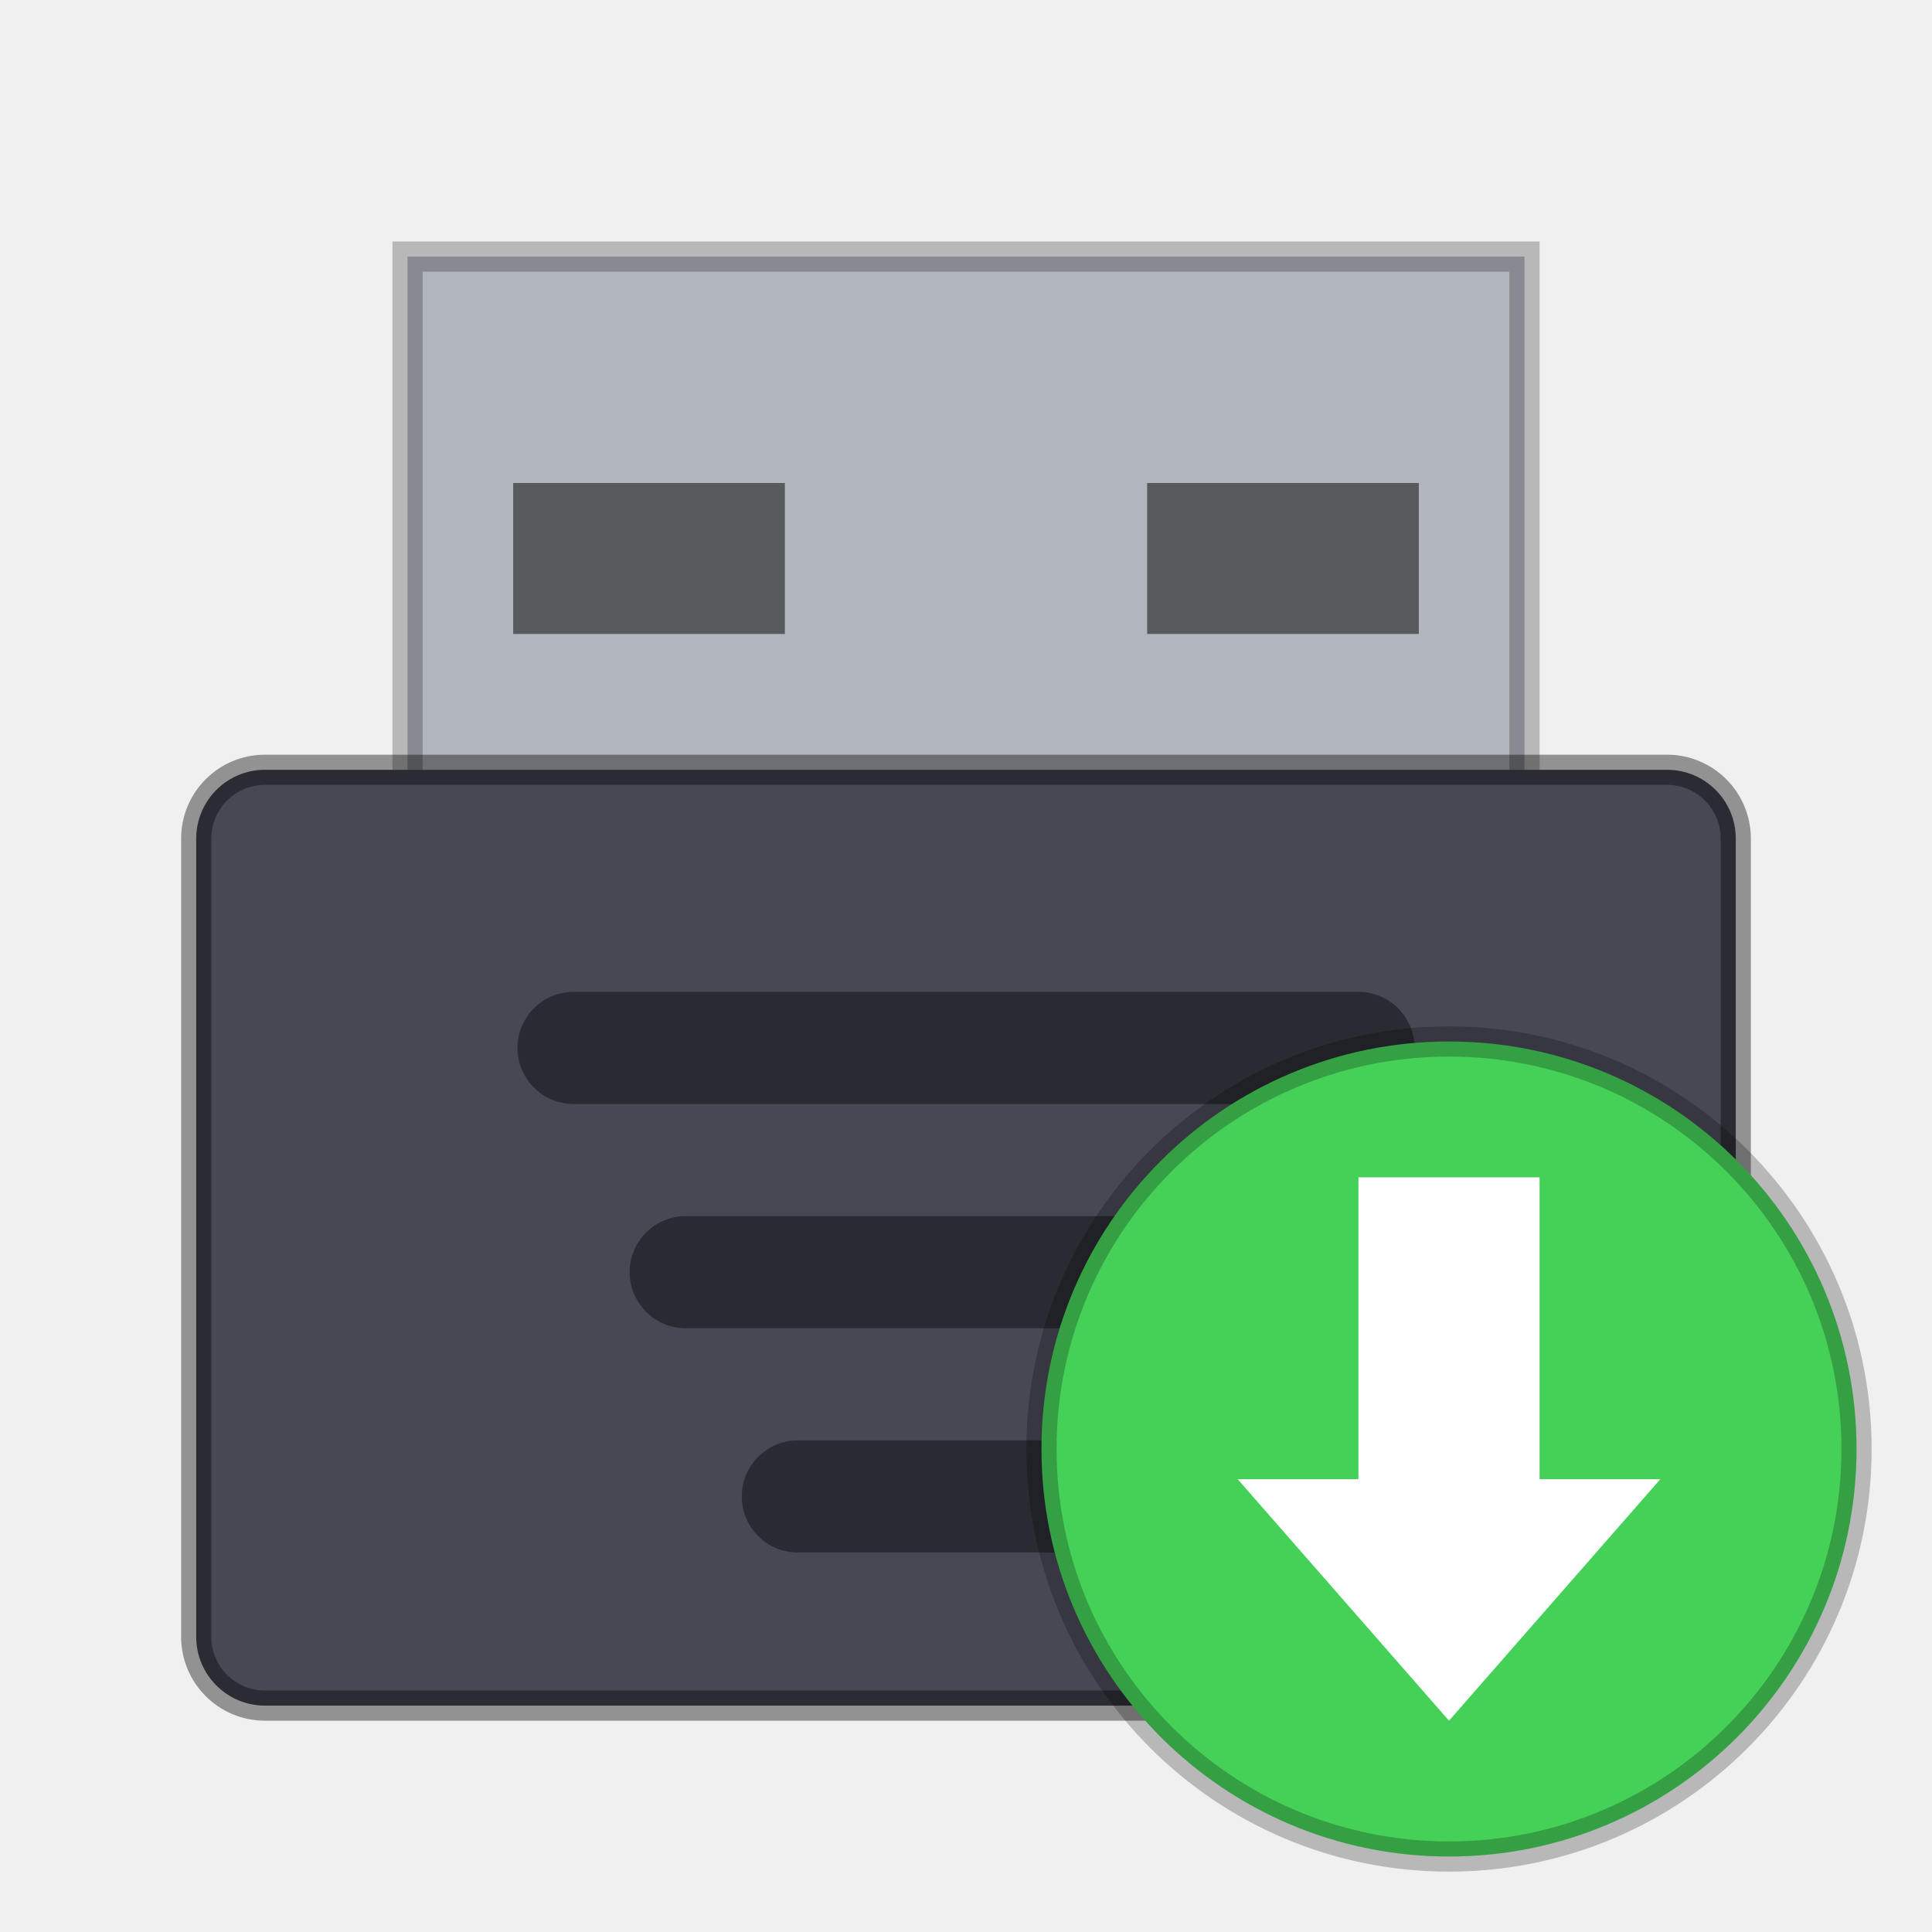
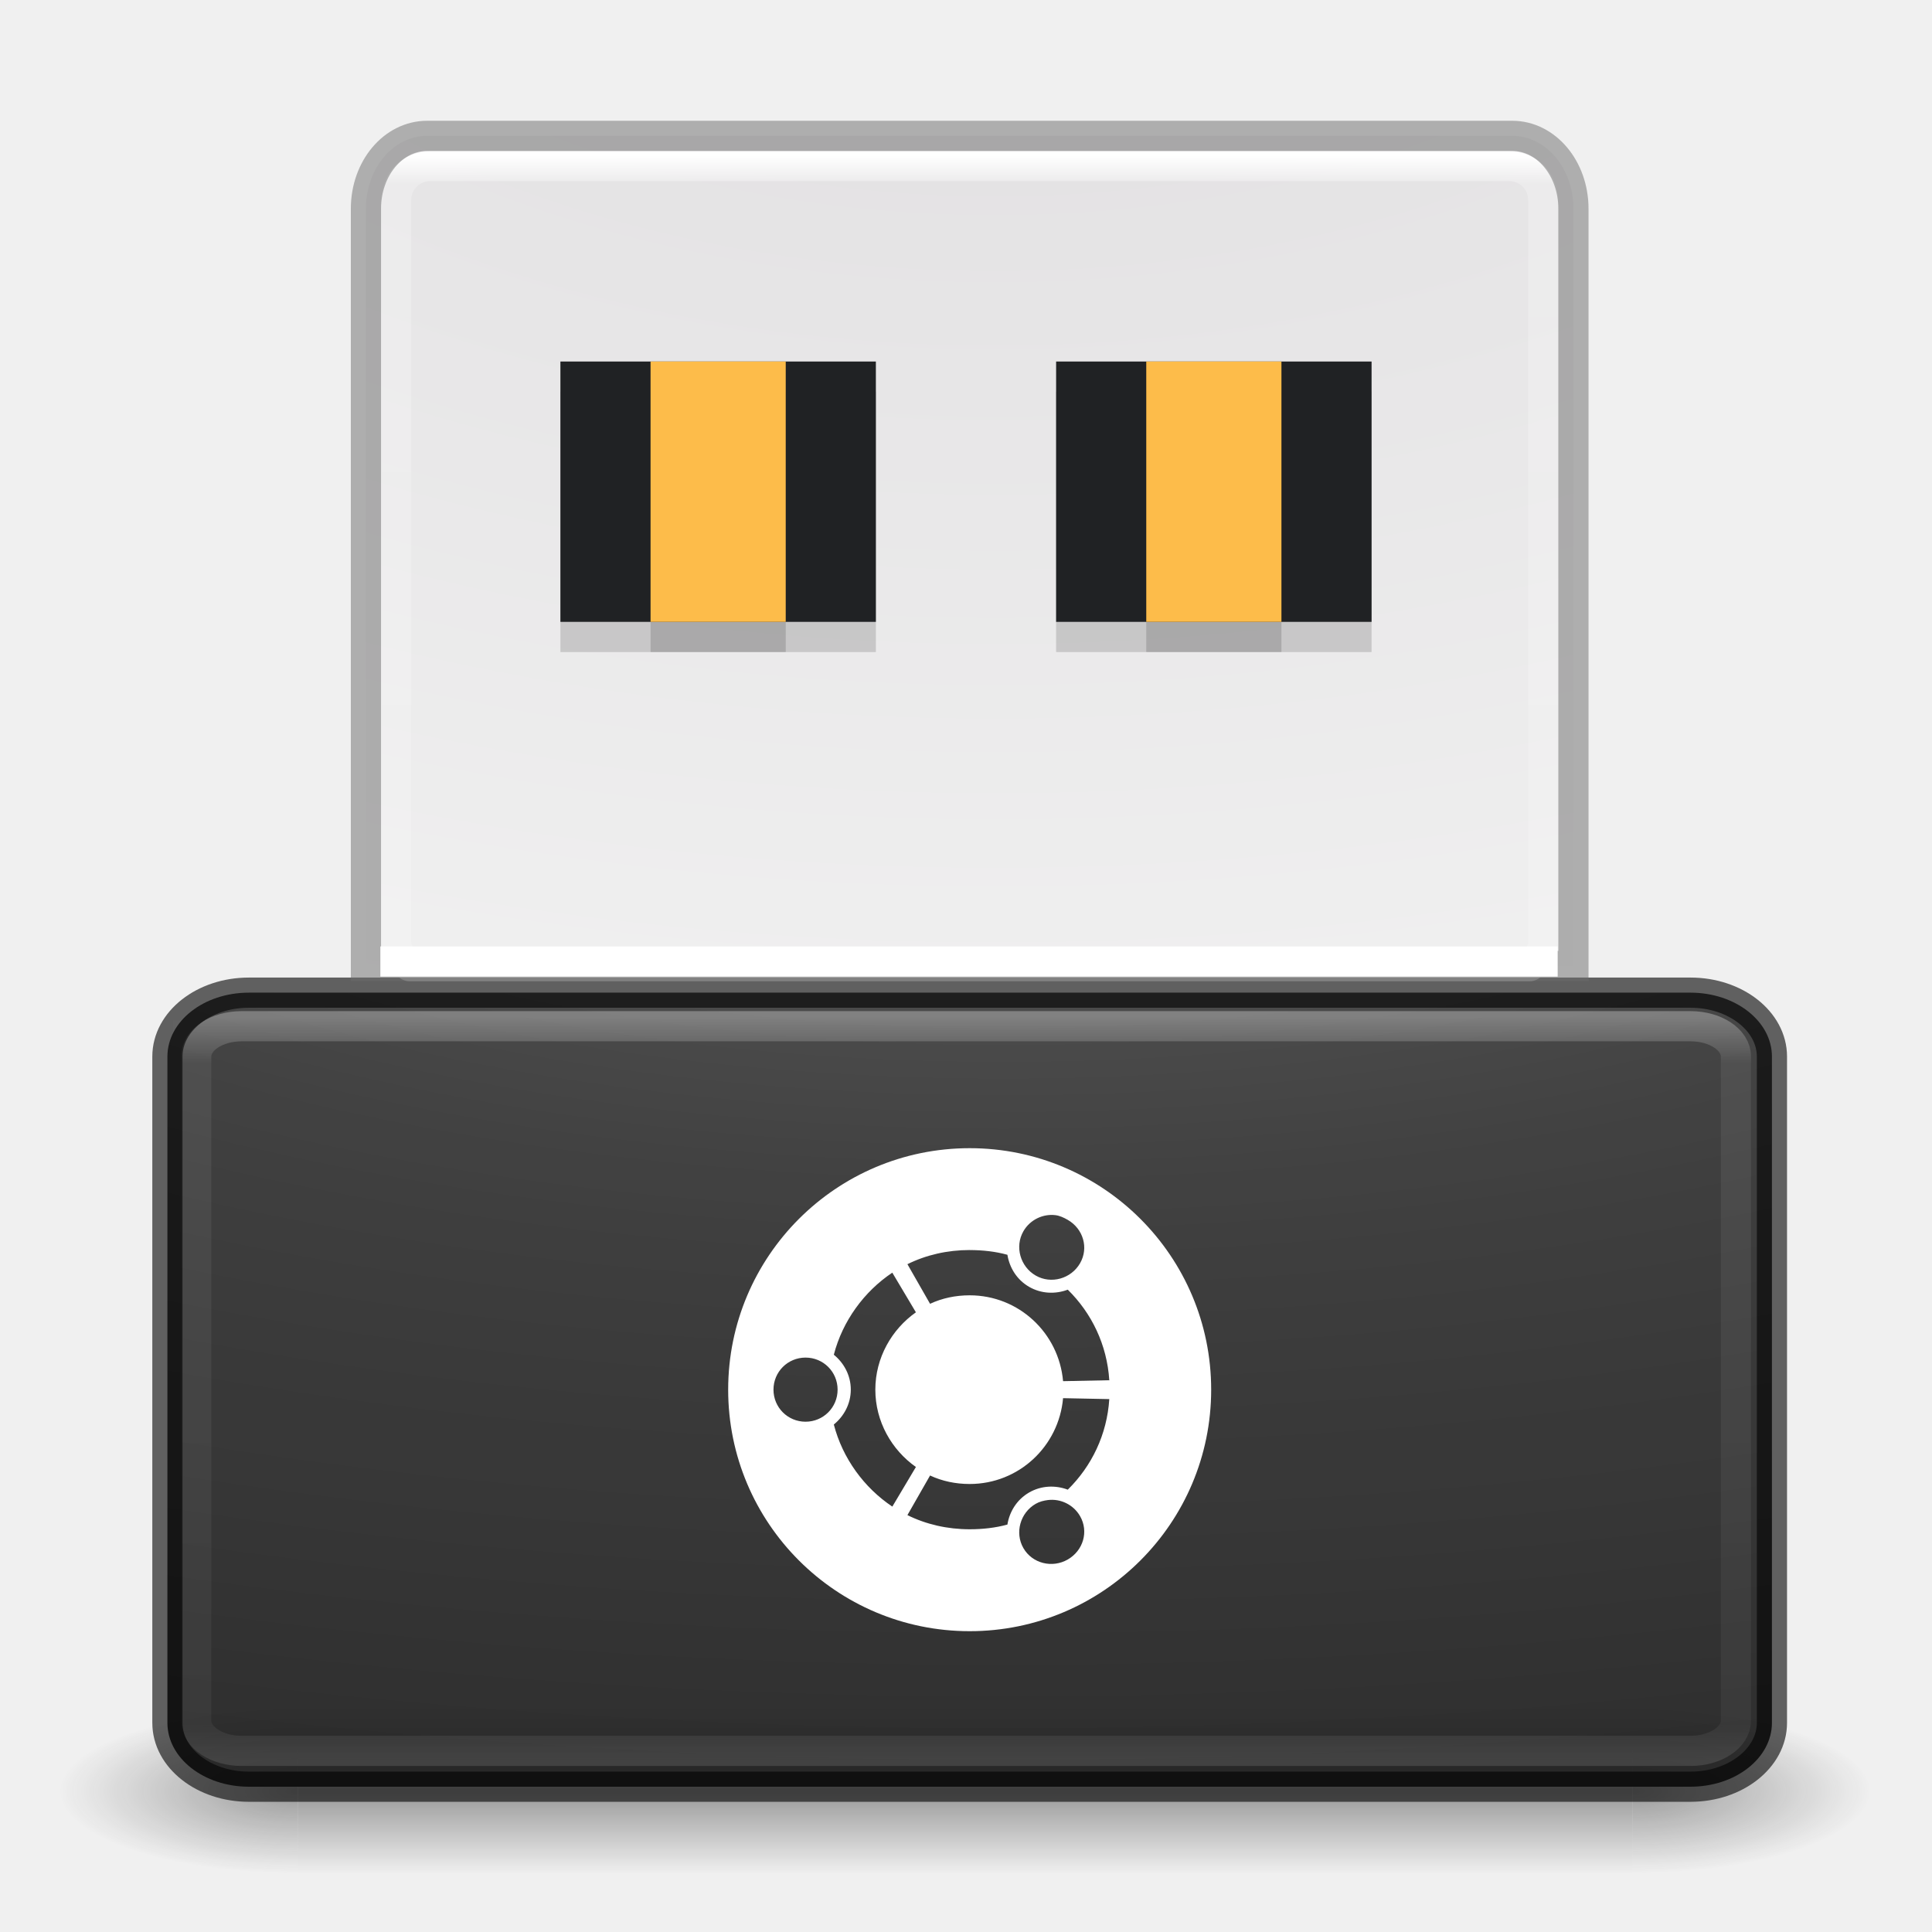
- <svg xmlns="http://www.w3.org/2000/svg" width="64" height="64" version="1">
-   <g transform="translate(2.286 3.143) scale(.92857)" stroke-width="1.077">
-     <path fill="#b1b6bd" stroke="#000" stroke-opacity=".235" d="M12.077 5.769h39.846v20.462H12.077z" />
-     <rect ry="2.455" rx="2.452" y="24.077" x="4.538" height="33.385" width="54.923" fill="#464854" stroke="#000" stroke-opacity=".392" />
-     <rect ry="2" rx="2" y="32" x="16" height="4" width="32" opacity=".4" />
-     <rect ry="2" rx="2" y="40" x="20" height="4" width="24" opacity=".4" />
-     <rect ry="2" rx="2" y="48" x="24" height="4" width="16" opacity=".4" />
-     <path opacity=".5" d="M15.846 13.846h9.692v5.385h-9.692zm22.616 0h9.692v5.385h-9.692z" />
+ <svg xmlns="http://www.w3.org/2000/svg" xmlns:xlink="http://www.w3.org/1999/xlink" width="64" height="64" id="svg5453" version="1.1">
+   <defs id="defs5455">
+     <linearGradient id="linearGradient4159">
+       <stop id="stop4161" offset="0" style="stop-color:#1d1e1e;stop-opacity:1" />
+       <stop id="stop4163" offset="1" style="stop-color:#5f656c;stop-opacity:1;" />
+     </linearGradient>
+     <linearGradient xlink:href="#linearGradient4410" id="linearGradient4346" x1="5" y1="14" x2="27" y2="36" gradientUnits="userSpaceOnUse" gradientTransform="matrix(2.817753,0,0,2.817753,380.0294,415.8169)" />
+     <linearGradient id="linearGradient4410">
+       <stop style="stop-color:#383e51;stop-opacity:1" offset="0" id="stop4412" />
+       <stop style="stop-color:#655c6f;stop-opacity:0" offset="1" id="stop4414" />
+     </linearGradient>
+     <radialGradient cx="4.993" cy="43.5" r="2.5" fx="4.993" fy="43.5" id="radialGradient3013-896" xlink:href="#linearGradient3688-166-749-2-324" gradientUnits="userSpaceOnUse" gradientTransform="matrix(2.003784,0,0,1.4,27.98813,-17.4)" />
+     <linearGradient id="linearGradient3688-166-749-2-324">
+       <stop id="stop3216" style="stop-color:#181818;stop-opacity:1" offset="0" />
+       <stop id="stop3218" style="stop-color:#181818;stop-opacity:0" offset="1" />
+     </linearGradient>
+     <radialGradient cx="4.993" cy="43.5" r="2.5" fx="4.993" fy="43.5" id="radialGradient3015-826" xlink:href="#linearGradient3688-166-749-2-324" gradientUnits="userSpaceOnUse" gradientTransform="matrix(2.003784,0,0,1.4,-20.01187,-104.4)" />
+     <linearGradient x1="25.058" y1="47.028" x2="25.058" y2="39.999" id="linearGradient4469" xlink:href="#linearGradient3702-501-757-6-946" gradientUnits="userSpaceOnUse" />
+     <linearGradient id="linearGradient3702-501-757-6-946">
+       <stop id="stop3228" style="stop-color:#181818;stop-opacity:0" offset="0" />
+       <stop id="stop3230" style="stop-color:#181818;stop-opacity:1" offset="0.5" />
+       <stop id="stop3232" style="stop-color:#181818;stop-opacity:0" offset="1" />
+     </linearGradient>
+     <linearGradient id="linearGradient3924-2-2-5-8">
+       <stop id="stop3926-9-4-9-6" style="stop-color:#ffffff;stop-opacity:1" offset="0" />
+       <stop id="stop3928-9-8-6-5" style="stop-color:#ffffff;stop-opacity:0.235" offset="0.063" />
+       <stop id="stop3930-3-5-1-7" style="stop-color:#ffffff;stop-opacity:0.157" offset="0.951" />
+       <stop id="stop3932-8-0-4-8" style="stop-color:#ffffff;stop-opacity:0.392" offset="1" />
+     </linearGradient>
+     <linearGradient xlink:href="#linearGradient3924-2-2-5-8" id="linearGradient5019" x1="416.571" y1="517.798" x2="416.571" y2="552.798" gradientUnits="userSpaceOnUse" />
+     <radialGradient cx="7.118" cy="9.957" r="12.672" fx="7.118" fy="9.957" id="radialGradient3988-3" xlink:href="#linearGradient2867-449-88-871-390-598-476-591-434-148-57-177-8-3-3-6-4-8-8-8-5-7" gradientUnits="userSpaceOnUse" gradientTransform="matrix(0,6.164785,-15.29307,0,570.1002,460.439)" />
+     <linearGradient id="linearGradient2867-449-88-871-390-598-476-591-434-148-57-177-8-3-3-6-4-8-8-8-5-7">
+       <stop id="stop3750-1-0-7-6-6-1-3-9-3-9" style="stop-color:#505050;stop-opacity:1" offset="0" />
+       <stop id="stop3752-3-7-4-0-32-8-923-0-7-0" style="stop-color:#2b2b2b;stop-opacity:1" offset="0.262" />
+       <stop id="stop3754-1-8-5-2-7-6-7-1-9-1" style="stop-color:#0a0a0a;stop-opacity:1" offset="0.705" />
+       <stop id="stop3756-1-6-2-6-6-1-96-6-0-1" style="stop-color:#000000;stop-opacity:1" offset="1" />
+     </linearGradient>
+     <linearGradient x1="24" y1="5" x2="24" y2="43" id="linearGradient3180" xlink:href="#linearGradient3924-2-2-5-8" gradientUnits="userSpaceOnUse" gradientTransform="matrix(1.384292,0,0,0.6869135,382.9751,513.409)" />
+     <linearGradient x1="24" y1="5" x2="24" y2="43" id="linearGradient3180-1" xlink:href="#linearGradient3924-2-2-5-8" gradientUnits="userSpaceOnUse" gradientTransform="matrix(1.37852,0,0,0.6487901,383.4896,514.2245)" />
+     <radialGradient gradientTransform="matrix(0,1.231648,-1.625754,0,18.48697,-28.72198)" gradientUnits="userSpaceOnUse" id="radialGradient4536" r="20.397" cy="3.99" cx="23.896">
+       <stop offset="0" style="stop-color:#ffffff;stop-opacity:1" id="stop4538" />
+       <stop offset="0.066" style="stop-color:#dddddd;stop-opacity:1" id="stop4540" />
+       <stop offset="0.661" style="stop-color:#abacae;stop-opacity:1" id="stop4542" />
+       <stop offset="1" style="stop-color:#89898b;stop-opacity:1" id="stop4544" />
+     </radialGradient>
+     <linearGradient xlink:href="#linearGradient3462" id="linearGradient3133" gradientUnits="userSpaceOnUse" gradientTransform="matrix(1.540541,0,0,1.216216,342.5984,494.6801)" x1="40.29" y1="5.414" x2="40.29" y2="42.438" />
+     <linearGradient id="linearGradient3462">
+       <stop id="stop3464" style="stop-color:#ffffff;stop-opacity:1" offset="0" />
+       <stop id="stop3466" style="stop-color:#ffffff;stop-opacity:0.235" offset="0.035" />
+       <stop id="stop3468" style="stop-color:#ffffff;stop-opacity:0.157" offset="0.964" />
+       <stop id="stop3470" style="stop-color:#ffffff;stop-opacity:0.392" offset="1" />
+     </linearGradient>
+     <linearGradient x1="12.274" y1="32.416" x2="35.391" y2="14.203" id="linearGradient3070" xlink:href="#linearGradient3263-6" gradientUnits="userSpaceOnUse" gradientTransform="matrix(0,1.571442,-1.571442,0,388.9381,473.9343)" />
+     <linearGradient x1="12.274" y1="32.416" x2="35.391" y2="14.203" id="linearGradient3263-6" gradientUnits="userSpaceOnUse">
+       <stop id="stop3265-8" style="stop-color:#dedcde;stop-opacity:1" offset="0" />
+       <stop id="stop3267-9" style="stop-color:#f0f0f0;stop-opacity:1" offset="0.5" />
+       <stop id="stop3269-2" style="stop-color:#d2d2d2;stop-opacity:1" offset="1" />
+     </linearGradient>
+     <linearGradient x1="-21.916" y1="3" x2="-21.916" y2="45.033" id="linearGradient3072" xlink:href="#linearGradient3772-6" gradientUnits="userSpaceOnUse" gradientTransform="matrix(1.341463,0,0,1.341463,387.8714,479.4538)" />
+     <linearGradient id="linearGradient3772-6">
+       <stop id="stop3774-6" style="stop-color:#b4b4b4;stop-opacity:1" offset="0" />
+       <stop id="stop3776-4" style="stop-color:#969696;stop-opacity:1" offset="1" />
+     </linearGradient>
+     <radialGradient xlink:href="#linearGradient3263-6" id="radialGradient4884-6" gradientUnits="userSpaceOnUse" gradientTransform="matrix(0,7.030957,-11.50903,0,532.4374,424.0222)" cx="7.118" cy="9.957" fx="7.118" fy="9.957" r="12.672" />
+     <linearGradient xlink:href="#linearGradient3462" id="linearGradient4886-4" gradientUnits="userSpaceOnUse" gradientTransform="matrix(1.026907,0,0,0.7232586,392.3428,485.1937)" x1="24" y1="5" x2="24" y2="43" />
+   </defs>
+   <g id="layer1" transform="translate(-384.5714,-483.798)">
+     <rect style="opacity:0.4;fill:none;fill-opacity:1;stroke:url(#linearGradient5019);stroke-width:0.963;stroke-opacity:1" id="rect4181" width="50.659" height="23.705" x="390.783" y="518.088" />
+     <g transform="matrix(1.578947,0,0,0.7792205,378.6427,509.2373)" id="g3712-0" style="opacity:0.4">
+       <rect width="5" height="7" x="38" y="40" id="rect2801-4" style="fill:url(#radialGradient3013-896);fill-opacity:1;stroke:none" />
+       <rect width="5" height="7" x="-10" y="-47" transform="scale(-1,-1)" id="rect3696-8" style="fill:url(#radialGradient3015-826);fill-opacity:1;stroke:none" />
+       <rect width="28" height="7" x="10" y="40" id="rect3700-7" style="fill:url(#linearGradient4469);fill-opacity:1;stroke:none" />
+     </g>
+     <rect width="53.152" height="26.304" rx="2.697" ry="2.117" x="390.117" y="516.681" id="rect5505-21-3-8-5-2" style="color:#000000;display:inline;overflow:visible;visibility:visible;opacity:0.9;fill:url(#radialGradient3988-3);fill-opacity:1;fill-rule:nonzero;stroke:none;stroke-width:1;marker:none;enable-background:accumulate" />
+     <rect width="51.005" height="24.005" rx="1.505" ry="1.005" x="391.071" y="517.793" id="rect6741-5-0-2-3" style="opacity:0.3;fill:none;stroke:url(#linearGradient3180-1);stroke-width:1;stroke-linecap:round;stroke-linejoin:round;stroke-miterlimit:4;stroke-dasharray:none;stroke-dashoffset:0;stroke-opacity:1" />
+     <rect style="color:#000000;display:inline;overflow:visible;visibility:visible;opacity:0.6;fill:none;fill-opacity:1;fill-rule:nonzero;stroke:#000000;stroke-width:1;marker:none;enable-background:accumulate;stroke-opacity:1" id="rect4872" y="516.681" x="390.117" ry="2.117" rx="2.697" height="26.304" width="53.152" />
+     <path d="m 416.693,521.833 c -4.418,0 -8,3.582 -8,8 0,4.418 3.582,8 8,8 4.418,0 8,-3.582 8,-8 0,-4.418 -3.582,-8 -8,-8 z m 2.844,2.219 c 0.138,0.017 0.279,0.083 0.406,0.156 0.511,0.295 0.701,0.927 0.406,1.438 -0.295,0.511 -0.958,0.701 -1.469,0.406 -0.511,-0.295 -0.701,-0.958 -0.406,-1.469 0.221,-0.383 0.65,-0.582 1.062,-0.531 z m -2.844,1.156 c 0.43,0 0.855,0.047 1.25,0.156 0.07,0.429 0.313,0.828 0.719,1.062 0.405,0.234 0.875,0.247 1.281,0.094 0.79,0.777 1.3,1.823 1.375,3 l -1.531,0.031 c -0.14,-1.594 -1.464,-2.844 -3.094,-2.844 -0.47,0 -0.913,0.095 -1.312,0.281 l -0.75,-1.312 c 0.62,-0.307 1.324,-0.469 2.062,-0.469 z m -2.562,0.75 0.781,1.312 c -0.802,0.565 -1.344,1.507 -1.344,2.562 0,1.056 0.542,1.998 1.344,2.562 l -0.781,1.312 c -0.935,-0.625 -1.649,-1.6 -1.938,-2.719 0.337,-0.275 0.562,-0.687 0.562,-1.156 0,-0.47 -0.225,-0.881 -0.562,-1.156 0.289,-1.118 1.003,-2.094 1.938,-2.719 z m -2.875,2.812 c 0.59,0 1.062,0.472 1.062,1.062 0,0.59 -0.473,1.062 -1.062,1.062 -0.59,0 -1.062,-0.473 -1.062,-1.062 0,-0.59 0.472,-1.062 1.062,-1.062 z m 8.531,1.344 1.531,0.031 c -0.075,1.177 -0.585,2.223 -1.375,3 -0.406,-0.153 -0.876,-0.14 -1.281,0.094 -0.406,0.235 -0.649,0.633 -0.719,1.062 -0.395,0.109 -0.82,0.156 -1.25,0.156 -0.738,0 -1.443,-0.162 -2.062,-0.469 l 0.75,-1.312 c 0.399,0.186 0.843,0.281 1.312,0.281 1.63,0 2.954,-1.25 3.094,-2.844 z m -0.5,3.375 c 0.413,-0.051 0.841,0.148 1.062,0.531 0.295,0.511 0.105,1.143 -0.406,1.438 -0.511,0.295 -1.174,0.136 -1.469,-0.375 -0.295,-0.511 -0.105,-1.174 0.406,-1.469 0.128,-0.074 0.269,-0.108 0.406,-0.125 z" id="path24-8" style="display:inline;fill:#ffffff;fill-opacity:1;stroke:none;enable-background:new" />
+     <g id="g4313" transform="translate(-0.2956099,0.13144)">
+       <path id="rect4876-3" d="m 399.018,488.167 c -1.125,0 -2.029,1.076 -2.029,2.414 l 0,25.086 40,0 0,-25.086 c 0,-1.338 -0.905,-2.414 -2.029,-2.414 l -35.941,0 z" style="color:#000000;display:inline;overflow:visible;visibility:visible;opacity:1;fill:url(#radialGradient4884-6);fill-opacity:1;fill-rule:nonzero;stroke:none;stroke-width:1;marker:none;enable-background:accumulate" />
+       <path id="rect4878-4" d="m 399.113,489.171 c -0.621,0 -1.122,0.501 -1.122,1.121 l 0,24.519 c 0,0.352 0.171,0.652 0.424,0.858 l 37.147,0 c 0.253,-0.205 0.424,-0.505 0.424,-0.858 l 0,-24.519 c 0,-0.621 -0.499,-1.121 -1.121,-1.121 l -35.753,0 z" style="opacity:1;fill:none;stroke:url(#linearGradient4886-4);stroke-width:0.994;stroke-linecap:round;stroke-linejoin:round;stroke-miterlimit:4;stroke-dasharray:none;stroke-dashoffset:0;stroke-opacity:1" />
+       <path id="rect4890-5" d="m 399.018,488.167 c -1.125,0 -2.029,1.076 -2.029,2.414 l 0,25.086 40,0 0,-25.086 c 0,-1.338 -0.905,-2.414 -2.029,-2.414 l -35.941,0 z" style="color:#000000;display:inline;overflow:visible;visibility:visible;opacity:0.5;fill:none;fill-opacity:1;fill-rule:nonzero;stroke:#6c6c6c;stroke-width:1;stroke-opacity:1;marker:none;enable-background:accumulate" />
+       <path style="fill:none;fill-rule:evenodd;stroke:#ffffff;stroke-width:1px;stroke-linecap:butt;stroke-linejoin:miter;stroke-opacity:1;opacity:1" d="m 397.467,515.518 39,0 0,0 0,0" id="path4318" />
+     </g>
+     <g id="g4253" transform="translate(0.5646792,0)">
+       <rect style="opacity:0.15;fill:#000000;fill-opacity:1;stroke:none" id="rect4929" width="10.45" height="8.624" x="402.571" y="496.774" />
+       <rect y="496.774" x="418.992" height="8.624" width="10.45" id="rect4931" style="opacity:0.15;fill:#000000;fill-opacity:1;stroke:none" />
+       <rect y="495.774" x="402.571" height="8.624" width="10.45" id="rect4259" style="fill:#202224;fill-opacity:1;stroke:none" />
+       <rect y="496.774" x="405.557" height="8.624" width="4.478" id="rect4933" style="opacity:0.15;fill:#000000;fill-opacity:1;stroke:none" />
+       <rect style="fill:#202224;fill-opacity:1;stroke:none" id="rect4261" width="10.45" height="8.624" x="418.992" y="495.774" />
+       <rect style="opacity:0.15;fill:#000000;fill-opacity:1;stroke:none" id="rect4935" width="4.478" height="8.624" x="421.978" y="496.774" />
+       <rect style="fill:#fdbc4a;fill-opacity:1;stroke:none" id="rect4263" width="4.478" height="8.624" x="405.557" y="495.774" />
+       <rect y="495.774" x="421.978" height="8.624" width="4.478" id="rect4327" style="fill:#fdbc4a;fill-opacity:1;stroke:none" />
+     </g>
  </g>
-   <circle cx="48" cy="48" r="13.5" fill="#45d157" stroke="#000" stroke-opacity=".235" />
-   <path d="M41 49l7 8 7-8h-4V39h-6v10z" fill="#fff" />
</svg>
